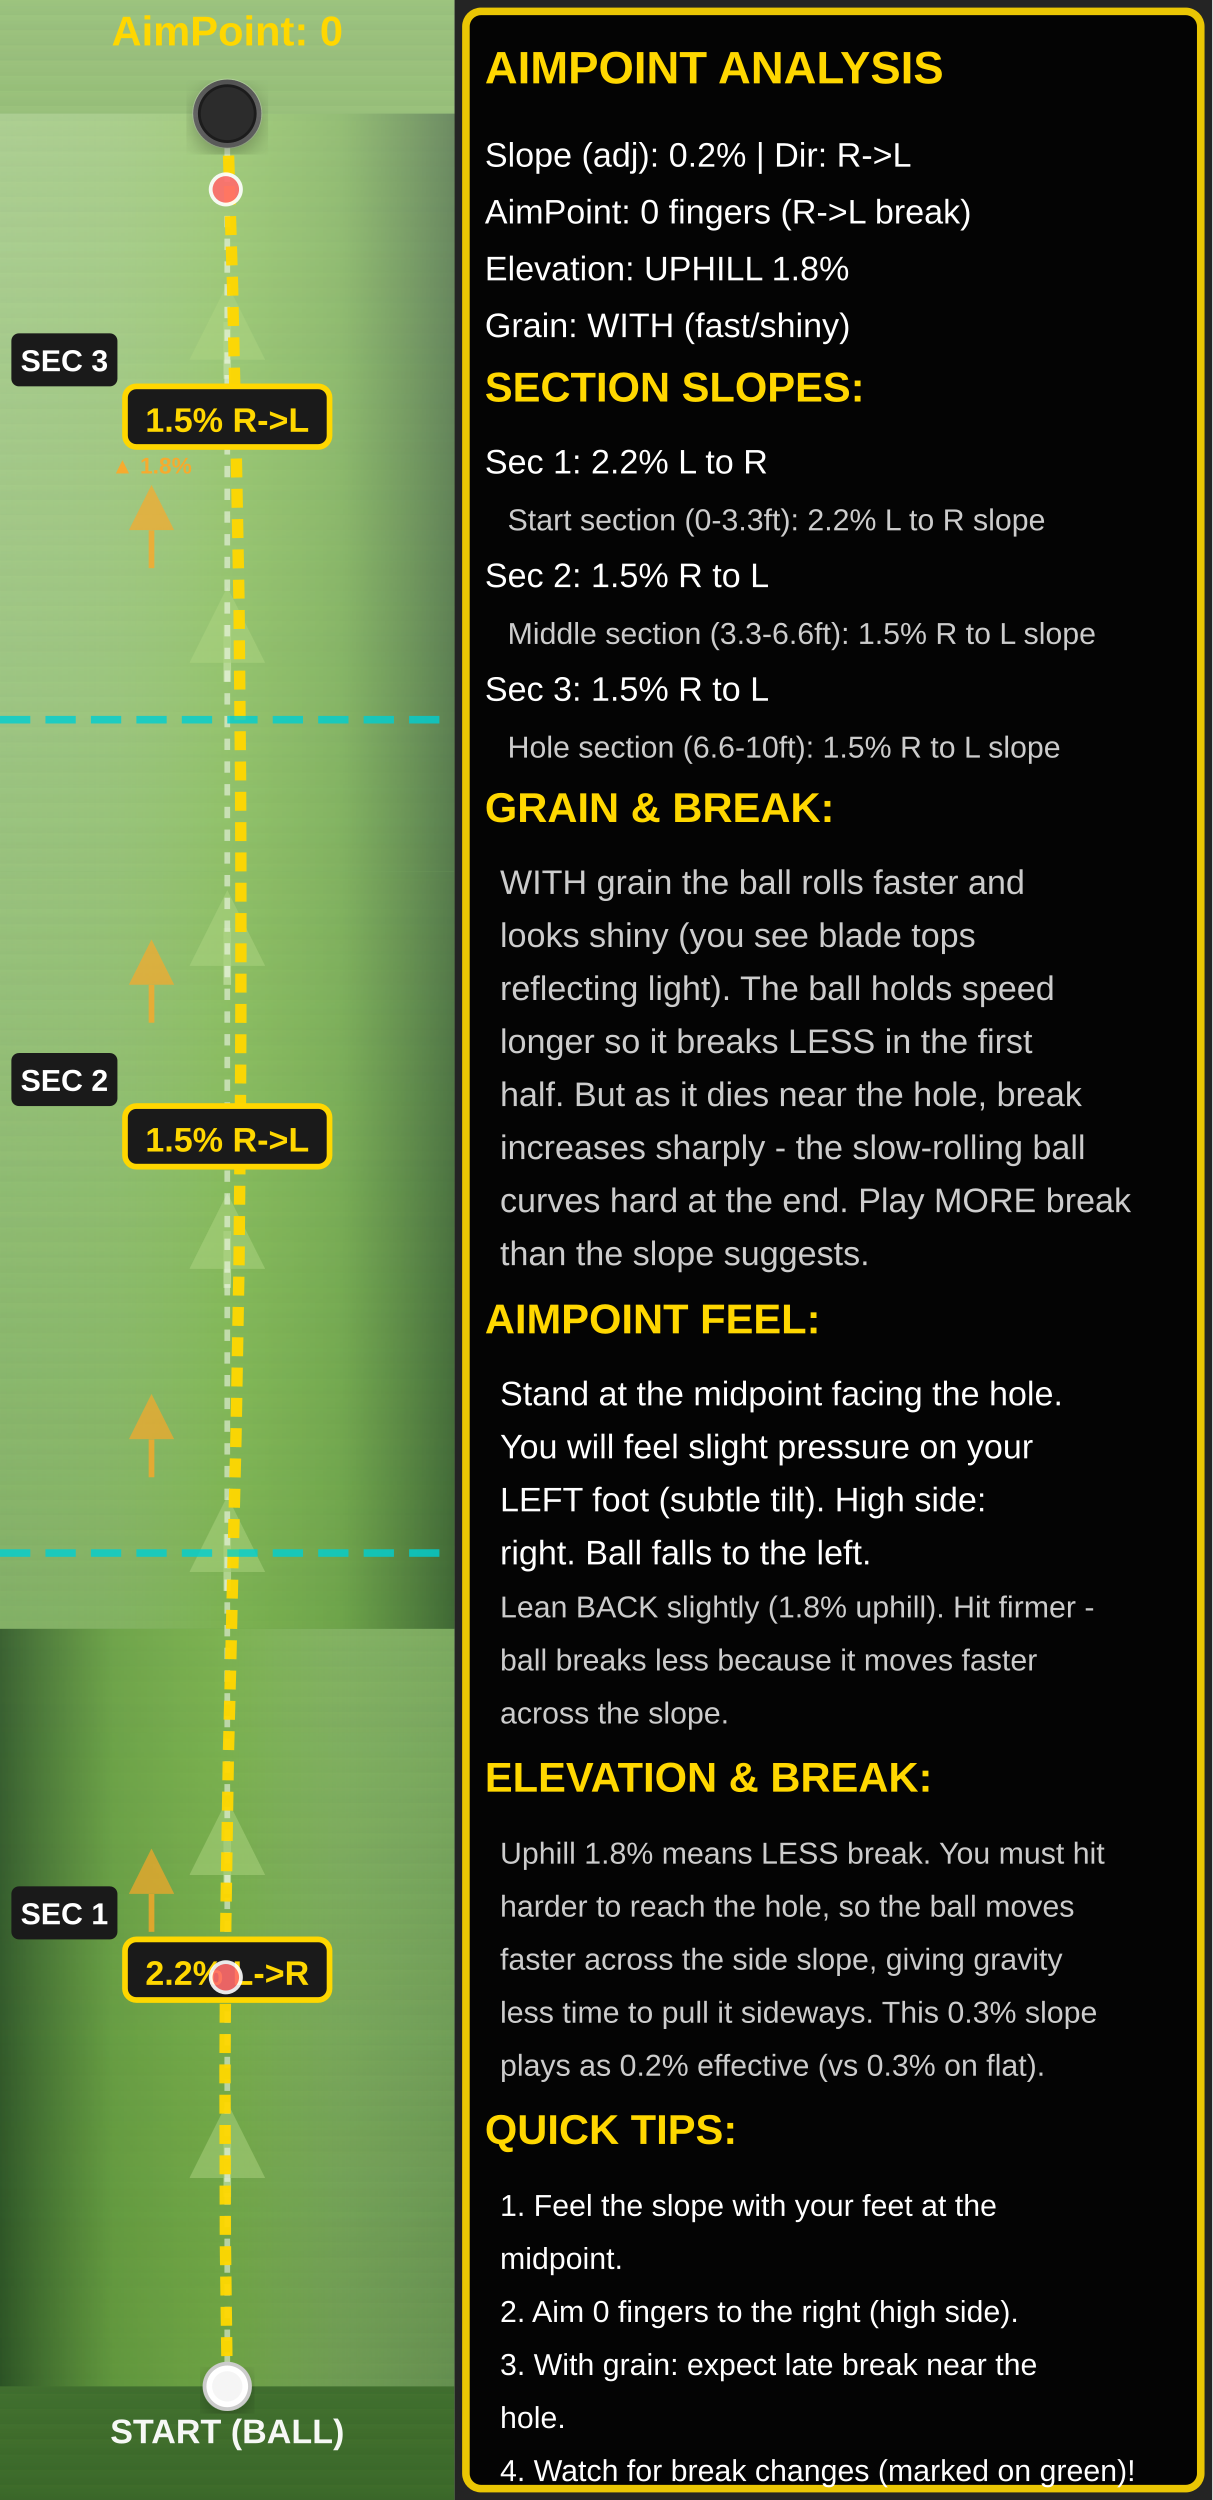
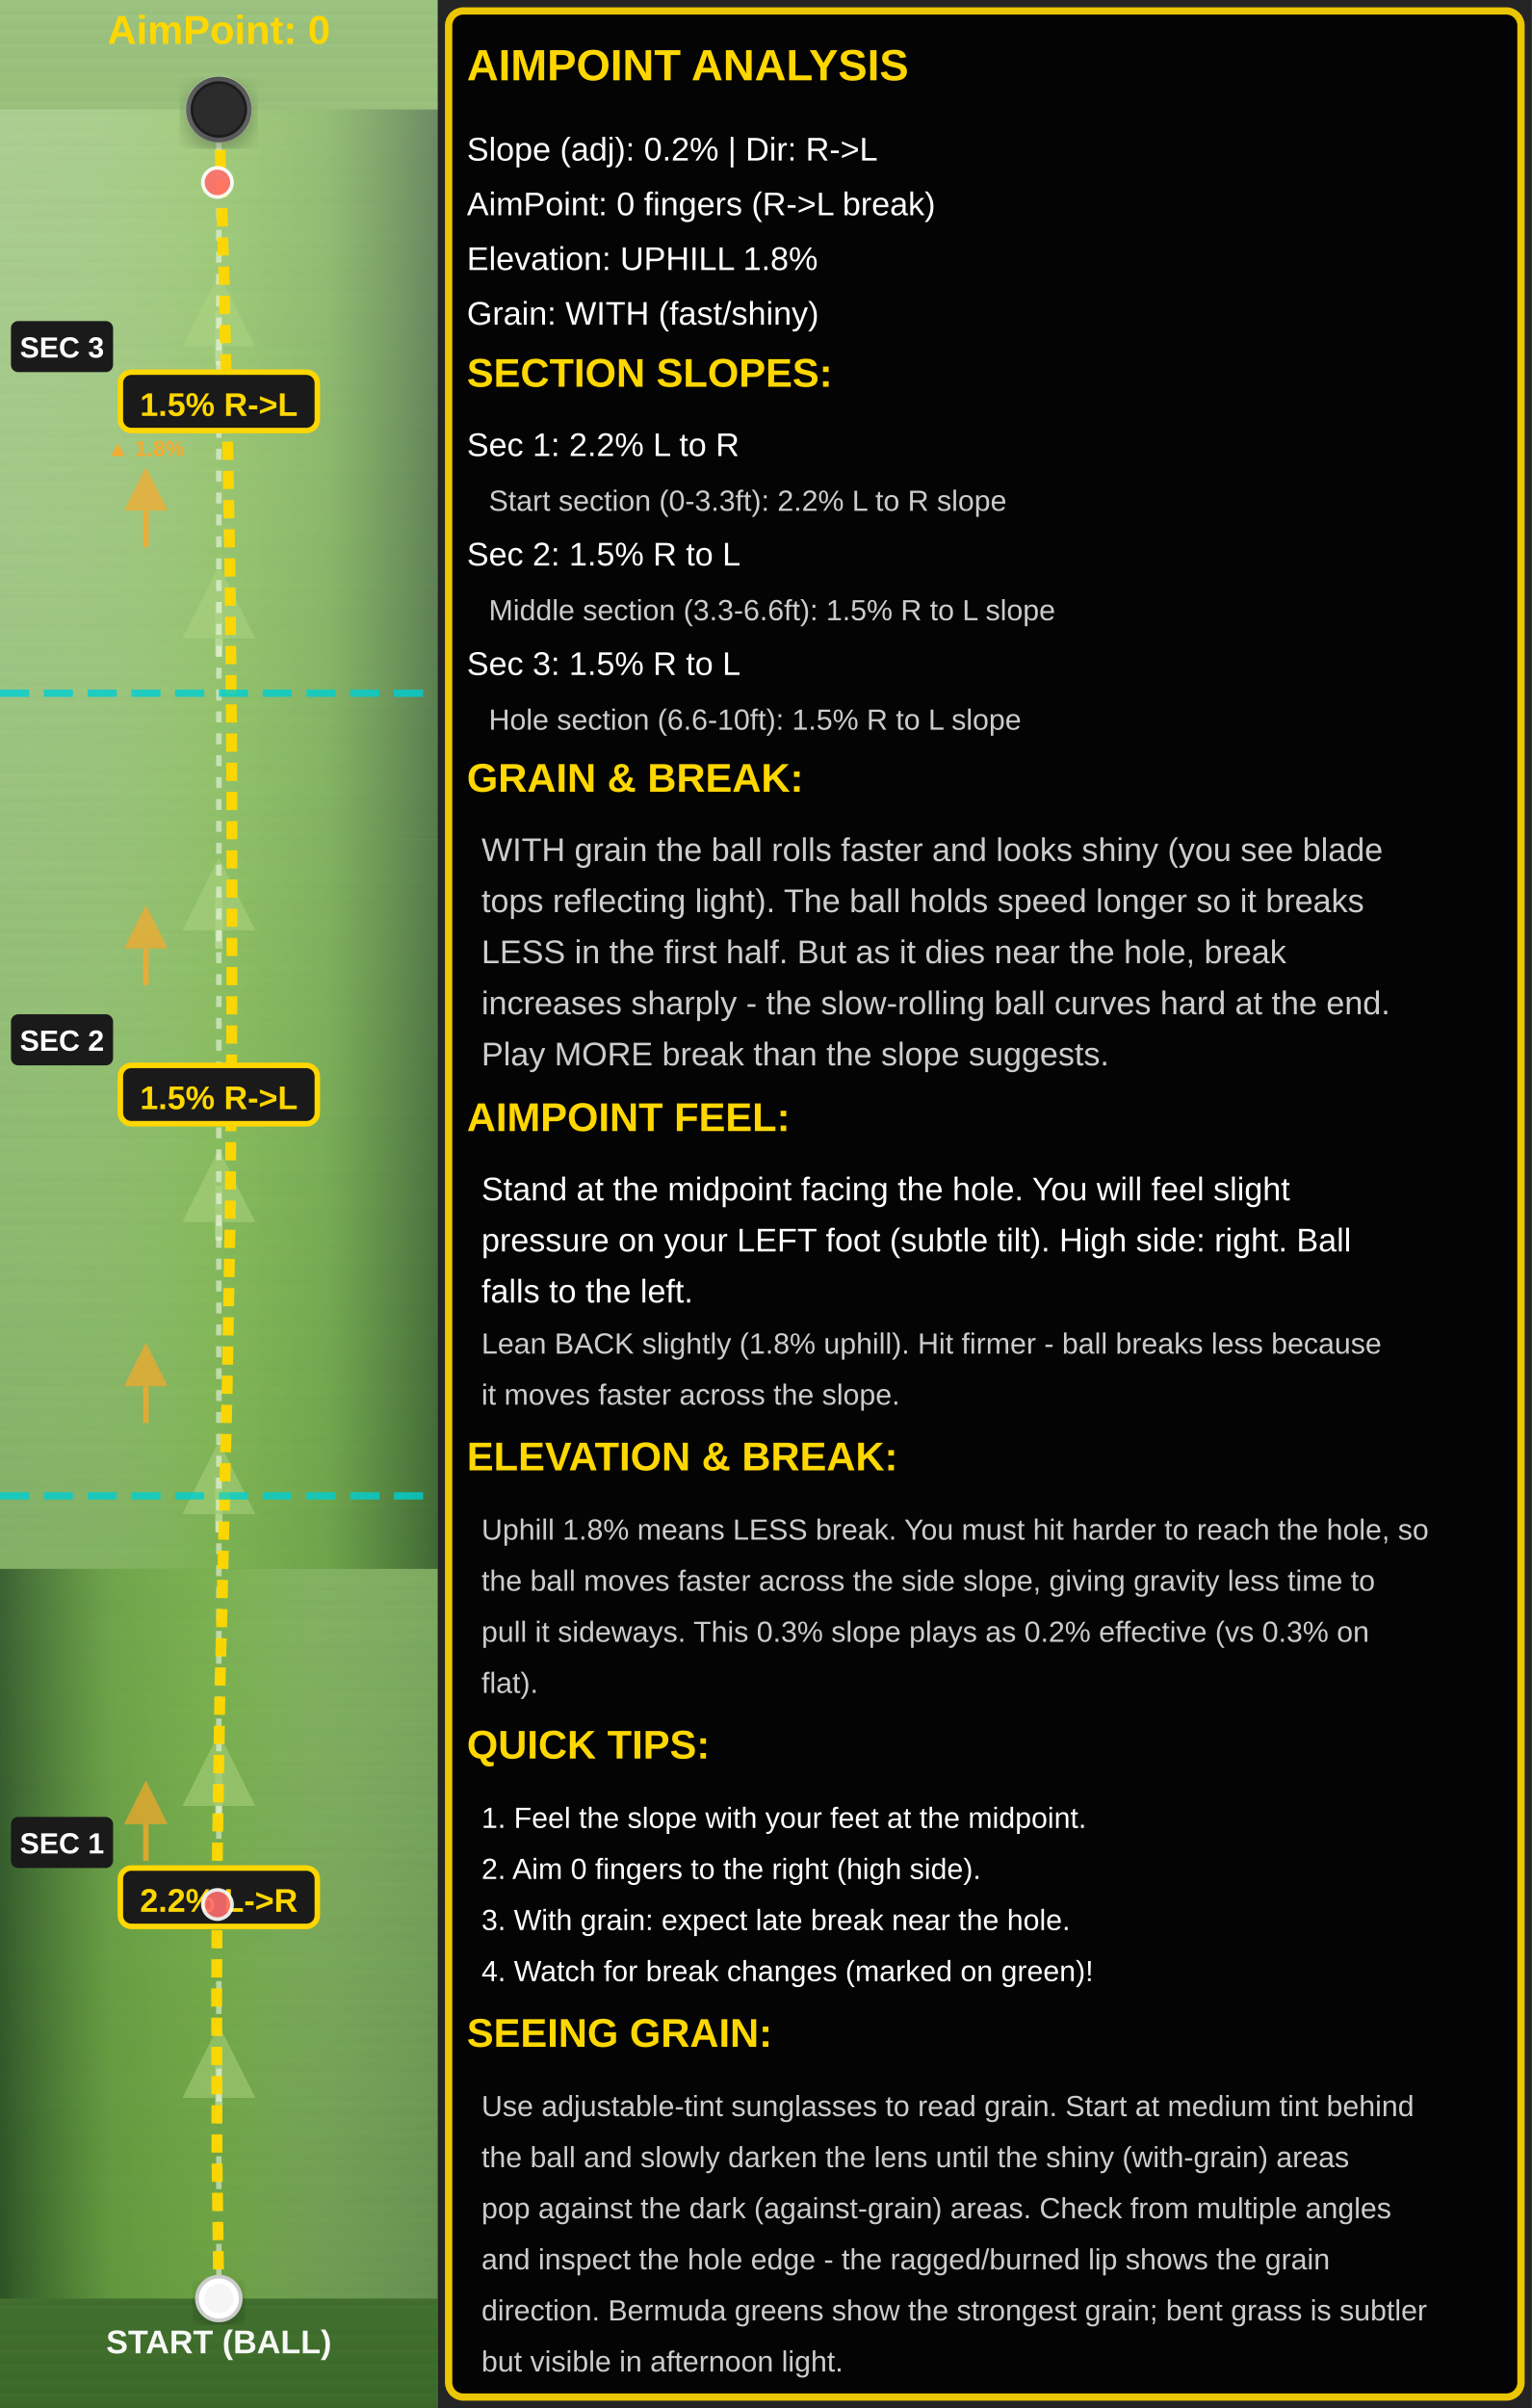
- <svg xmlns="http://www.w3.org/2000/svg" width="320" height="660">
+ <svg xmlns="http://www.w3.org/2000/svg" width="420" height="660">
  <defs>
    <linearGradient id="baseGreen" x1="0%" y1="0%" x2="0%" y2="100%">
      <stop offset="0%" style="stop-color:#689F38;stop-opacity:1" />
      <stop offset="50%" style="stop-color:#558B2F;stop-opacity:1" />
      <stop offset="100%" style="stop-color:#4A7C27;stop-opacity:1" />
    </linearGradient>
    <linearGradient id="grainGradient" x1="0%" y1="0%" x2="0%" y2="100%">
      <stop offset="0%" style="stop-color:#E8F5E9;stop-opacity:0.6" />
      <stop offset="30%" style="stop-color:#C8E6C9;stop-opacity:0.5" />
      <stop offset="60%" style="stop-color:#A5D6A7;stop-opacity:0.35" />
      <stop offset="100%" style="stop-color:#81C784;stop-opacity:0.2" />
    </linearGradient>
    <linearGradient id="elevationGradient" x1="0%" y1="0%" x2="0%" y2="100%">
      <stop offset="0%" style="stop-color:#AED581;stop-opacity:0.24" />
      <stop offset="50%" style="stop-color:#689F38;stop-opacity:0.52" />
      <stop offset="100%" style="stop-color:#1B3D14;stop-opacity:0.80" />
    </linearGradient>
    <linearGradient id="breakGradientSec1" x1="0%" y1="0%" x2="100%" y2="0%">
      <stop offset="0%" style="stop-color:#1B3D14;stop-opacity:0.888" />
      <stop offset="25%" style="stop-color:#689F38;stop-opacity:0.737" />
      <stop offset="50%" style="stop-color:#8BC34A;stop-opacity:0.586" />
      <stop offset="75%" style="stop-color:#AED581;stop-opacity:0.435" />
      <stop offset="100%" style="stop-color:#C5E1A5;stop-opacity:0.284" />
    </linearGradient>
    <linearGradient id="breakGradientSec2" x1="0%" y1="0%" x2="100%" y2="0%">
      <stop offset="0%" style="stop-color:#C5E1A5;stop-opacity:0.358" />
      <stop offset="25%" style="stop-color:#AED581;stop-opacity:0.444" />
      <stop offset="50%" style="stop-color:#8BC34A;stop-opacity:0.574" />
      <stop offset="75%" style="stop-color:#689F38;stop-opacity:0.682" />
      <stop offset="100%" style="stop-color:#1B3D14;stop-opacity:0.79" />
    </linearGradient>
    <linearGradient id="breakGradientSec3" x1="0%" y1="0%" x2="100%" y2="0%">
      <stop offset="0%" style="stop-color:#C5E1A5;stop-opacity:0.358" />
      <stop offset="25%" style="stop-color:#AED581;stop-opacity:0.444" />
      <stop offset="50%" style="stop-color:#8BC34A;stop-opacity:0.574" />
      <stop offset="75%" style="stop-color:#689F38;stop-opacity:0.682" />
      <stop offset="100%" style="stop-color:#1B3D14;stop-opacity:0.79" />
    </linearGradient>
    <linearGradient id="holeGrainGradient" x1="50%" y1="0%" x2="50%" y2="100%">
      <stop offset="0%" style="stop-color:#FFFFFF;stop-opacity:0.3" />
      <stop offset="50%" style="stop-color:#CCCCCC;stop-opacity:0.5" />
      <stop offset="100%" style="stop-color:#999999;stop-opacity:0.6" />
    </linearGradient>
    <filter id="shadow">
      <feDropShadow dx="0" dy="2" stdDeviation="3" flood-opacity="0.3" />
    </filter>
    <marker id="arrowhead-grain" markerWidth="10" markerHeight="10" refX="5" refY="5" orient="auto">
      <polygon points="0,0 10,5 0,10" fill="#AED581" opacity="0.7" />
    </marker>
    <marker id="arrowhead-elev-up" markerWidth="8" markerHeight="8" refX="4" refY="8" orient="0">
      <polygon points="4,0 8,8 0,8" fill="#FFA726" opacity="0.85" />
    </marker>
    <marker id="arrowhead-elev-down" markerWidth="8" markerHeight="8" refX="4" refY="0" orient="0">
      <polygon points="0,0 8,0 4,8" fill="#4FC3F7" opacity="0.85" />
    </marker>
    <pattern id="grassTexture" x="0" y="0" width="4" height="4" patternUnits="userSpaceOnUse">
      <rect width="4" height="4" fill="url(#baseGreen)" opacity="0.95" />
      <line x1="0" y1="2" x2="4" y2="2" stroke="#5A9B3F" stroke-width="0.5" opacity="0.3" />
    </pattern>
  </defs>
  <rect width="120" height="660" fill="url(#baseGreen)" />
  <rect width="120" height="660" fill="url(#grassTexture)" opacity="0.3" />
  <rect width="120" height="660" fill="url(#elevationGradient)" opacity="0.7" />
  <rect x="0" y="430.0" width="120" height="200.0" fill="url(#breakGradientSec1)" opacity="1.0" />
  <rect x="0" y="230.0" width="120" height="200.0" fill="url(#breakGradientSec2)" opacity="1.0" />
  <rect x="0" y="30" width="120" height="200.0" fill="url(#breakGradientSec3)" opacity="1.0" />
  <rect width="120" height="660" fill="url(#grainGradient)" opacity="0.6" />
  <line x1="60.0" y1="100" x2="60.0" y2="85" stroke="#C5E1A5" stroke-width="2" opacity="0.7" marker-end="url(#arrowhead-grain)" />
  <line x1="60.0" y1="180" x2="60.0" y2="165" stroke="#C5E1A5" stroke-width="2" opacity="0.7" marker-end="url(#arrowhead-grain)" />
  <line x1="60.0" y1="260" x2="60.0" y2="245" stroke="#C5E1A5" stroke-width="2" opacity="0.7" marker-end="url(#arrowhead-grain)" />
  <line x1="60.0" y1="340" x2="60.0" y2="325" stroke="#C5E1A5" stroke-width="2" opacity="0.7" marker-end="url(#arrowhead-grain)" />
  <line x1="60.0" y1="420" x2="60.0" y2="405" stroke="#C5E1A5" stroke-width="2" opacity="0.7" marker-end="url(#arrowhead-grain)" />
  <line x1="60.0" y1="500" x2="60.0" y2="485" stroke="#C5E1A5" stroke-width="2" opacity="0.7" marker-end="url(#arrowhead-grain)" />
  <line x1="60.0" y1="580" x2="60.0" y2="565" stroke="#C5E1A5" stroke-width="2" opacity="0.7" marker-end="url(#arrowhead-grain)" />
  <line x1="40.0" y1="150" x2="40.0" y2="140" stroke="#FFA726" stroke-width="1.5" opacity="0.77" marker-end="url(#arrowhead-elev-up)" />
  <line x1="40.0" y1="270" x2="40.0" y2="260" stroke="#FFA726" stroke-width="1.5" opacity="0.77" marker-end="url(#arrowhead-elev-up)" />
  <line x1="40.0" y1="390" x2="40.0" y2="380" stroke="#FFA726" stroke-width="1.5" opacity="0.77" marker-end="url(#arrowhead-elev-up)" />
  <line x1="40.0" y1="510" x2="40.0" y2="500" stroke="#FFA726" stroke-width="1.5" opacity="0.77" marker-end="url(#arrowhead-elev-up)" />
  <text x="40.0" y="125" font-family="Arial, sans-serif" font-size="6" fill="#FFA726" text-anchor="middle" font-weight="bold" opacity="0.9">▲ 1.8%</text>
  <line x1="60.0" y1="630" x2="60.0" y2="30.0" stroke="#FFFFFF" stroke-width="1.5" stroke-dasharray="3,3" opacity="0.5" />
  <path d="M 60.0 630.0 C 59.8 617.5, 59.7 604.6, 59.5 592.0 C 59.5 577.0, 59.4 561.5, 59.4 546.5 C 59.5 533.9, 59.5 521.0, 59.6 508.5 C 59.8 493.4, 60.1 477.9, 60.3 462.9 C 60.7 447.9, 61.1 432.4, 61.4 417.3 C 61.7 404.8, 62.0 391.9, 62.3 379.4 C 62.6 364.3, 62.8 348.8, 63.1 333.8 C 63.2 318.8, 63.4 303.3, 63.5 288.2 C 63.6 275.7, 63.6 262.8, 63.6 250.3 C 63.6 235.2, 63.6 219.7, 63.5 204.7 C 63.4 189.6, 63.2 174.2, 63.1 159.1 C 62.9 146.6, 62.6 133.7, 62.4 121.1 C 62.1 106.1, 61.7 90.6, 61.4 75.6 C 60.9 60.5, 60.5 45.0, 60.0 30.0" stroke="#FFD700" stroke-width="3" fill="none" stroke-dasharray="5,3" opacity="0.95" />
  <line x1="0" y1="410.0" x2="120" y2="410.0" stroke="#00CED1" stroke-width="2" opacity="0.8" stroke-dasharray="8,4" />
  <line x1="0" y1="190.0" x2="120" y2="190.0" stroke="#00CED1" stroke-width="2" opacity="0.8" stroke-dasharray="8,4" />
  <rect x="3" y="498.0" width="28" height="14" fill="#1A1A1A" rx="2" />
  <text x="17" y="508.0" font-family="Arial, sans-serif" font-size="8" fill="#FFFFFF" text-anchor="middle" font-weight="bold">SEC 1</text>
  <rect x="33.0" y="512.0" width="54" height="16" fill="#1A1A1A" rx="3" stroke="#FFD700" stroke-width="1.5" />
  <text x="60.0" y="524.0" font-family="Arial, sans-serif" font-size="9" fill="#FFD700" text-anchor="middle" font-weight="bold">2.2% L-&gt;R</text>
  <rect x="3" y="278.0" width="28" height="14" fill="#1A1A1A" rx="2" />
  <text x="17" y="288.0" font-family="Arial, sans-serif" font-size="8" fill="#FFFFFF" text-anchor="middle" font-weight="bold">SEC 2</text>
  <rect x="33.0" y="292.0" width="54" height="16" fill="#1A1A1A" rx="3" stroke="#FFD700" stroke-width="1.5" />
  <text x="60.0" y="304.0" font-family="Arial, sans-serif" font-size="9" fill="#FFD700" text-anchor="middle" font-weight="bold">1.5% R-&gt;L</text>
  <rect x="3" y="88.0" width="28" height="14" fill="#1A1A1A" rx="2" />
  <text x="17" y="98.0" font-family="Arial, sans-serif" font-size="8" fill="#FFFFFF" text-anchor="middle" font-weight="bold">SEC 3</text>
  <rect x="33.0" y="102.0" width="54" height="16" fill="#1A1A1A" rx="3" stroke="#FFD700" stroke-width="1.5" />
  <text x="60.0" y="114.0" font-family="Arial, sans-serif" font-size="9" fill="#FFD700" text-anchor="middle" font-weight="bold">1.5% R-&gt;L</text>
  <circle cx="59.614" cy="522" r="4" fill="#FF6B6B" opacity="0.9" stroke="#FFFFFF" stroke-width="1" />
  <circle cx="59.614" cy="50" r="4" fill="#FF6B6B" opacity="0.9" stroke="#FFFFFF" stroke-width="1" />
  <text x="60.0" y="12" font-family="Arial, sans-serif" font-size="11" fill="#FFD700" text-anchor="middle" font-weight="bold">AimPoint: 0</text>
  <circle cx="60.0" cy="30.0" r="9" fill="#1A1A1A" filter="url(#shadow)" />
  <circle cx="60.0" cy="30.0" r="7" fill="#2C2C2C" />
  <circle cx="60.0" cy="30.0" r="8.5" fill="none" stroke="url(#holeGrainGradient)" stroke-width="1.5" opacity="0.8" />
  <circle cx="60.0" cy="630" r="6" fill="#FFFFFF" stroke="#CCCCCC" stroke-width="1" filter="url(#shadow)" />
  <circle cx="60.0" cy="630" r="4" fill="#F5F5F5" />
  <text x="60.0" y="645" font-family="Arial, sans-serif" font-size="9" fill="#FFFFFF" text-anchor="middle" font-weight="bold" opacity="0.95">START (BALL)</text>
-   <rect x="120" y="0" width="200" height="660" fill="#1A1A1A" opacity="0.95" />
-   <rect x="123" y="3" width="194" height="654" fill="#000000" opacity="0.9" rx="4" stroke="#FFD700" stroke-width="2" />
+   <rect x="120" y="0" width="300" height="660" fill="#1A1A1A" opacity="0.95" />
+   <rect x="123" y="3" width="294" height="654" fill="#000000" opacity="0.9" rx="4" stroke="#FFD700" stroke-width="2" />
  <text x="128" y="22" font-family="Arial, sans-serif" font-size="12" fill="#FFD700" font-weight="bold">AIMPOINT ANALYSIS</text>
  <text x="128" y="44" font-family="Arial, sans-serif" font-size="9" fill="#FFFFFF">Slope (adj): 0.2%  |  Dir: R-&gt;L</text>
  <text x="128" y="59" font-family="Arial, sans-serif" font-size="9" fill="#FFFFFF">AimPoint: 0 fingers (R-&gt;L break)</text>
  <text x="128" y="74" font-family="Arial, sans-serif" font-size="9" fill="#FFFFFF">Elevation: UPHILL 1.8%</text>
  <text x="128" y="89" font-family="Arial, sans-serif" font-size="9" fill="#FFFFFF">Grain: WITH (fast/shiny)</text>
  <text x="128" y="106" font-family="Arial, sans-serif" font-size="11" fill="#FFD700" font-weight="bold">SECTION SLOPES:</text>
  <text x="128" y="125" font-family="Arial, sans-serif" font-size="9" fill="#FFFFFF">Sec 1: 2.2% L to R</text>
  <text x="134" y="140" font-family="Arial, sans-serif" font-size="8" fill="#CCCCCC">Start section (0-3.3ft): 2.2% L to R slope</text>
  <text x="128" y="155" font-family="Arial, sans-serif" font-size="9" fill="#FFFFFF">Sec 2: 1.5% R to L</text>
  <text x="134" y="170" font-family="Arial, sans-serif" font-size="8" fill="#CCCCCC">Middle section (3.3-6.6ft): 1.5% R to L slope</text>
  <text x="128" y="185" font-family="Arial, sans-serif" font-size="9" fill="#FFFFFF">Sec 3: 1.5% R to L</text>
  <text x="134" y="200" font-family="Arial, sans-serif" font-size="8" fill="#CCCCCC">Hole section (6.6-10ft): 1.5% R to L slope</text>
  <text x="128" y="217" font-family="Arial, sans-serif" font-size="11" fill="#FFD700" font-weight="bold">GRAIN &amp; BREAK:</text>
-   <text x="132" y="236" font-family="Arial, sans-serif" font-size="9" fill="#CCCCCC">WITH grain the ball rolls faster and</text>
-   <text x="132" y="250" font-family="Arial, sans-serif" font-size="9" fill="#CCCCCC">looks shiny (you see blade tops</text>
-   <text x="132" y="264" font-family="Arial, sans-serif" font-size="9" fill="#CCCCCC">reflecting light). The ball holds speed</text>
-   <text x="132" y="278" font-family="Arial, sans-serif" font-size="9" fill="#CCCCCC">longer so it breaks LESS in the first</text>
-   <text x="132" y="292" font-family="Arial, sans-serif" font-size="9" fill="#CCCCCC">half. But as it dies near the hole, break</text>
-   <text x="132" y="306" font-family="Arial, sans-serif" font-size="9" fill="#CCCCCC">increases sharply - the slow-rolling ball</text>
-   <text x="132" y="320" font-family="Arial, sans-serif" font-size="9" fill="#CCCCCC">curves hard at the end. Play MORE break</text>
-   <text x="132" y="334" font-family="Arial, sans-serif" font-size="9" fill="#CCCCCC">than the slope suggests.</text>
-   <text x="128" y="352" font-family="Arial, sans-serif" font-size="11" fill="#FFD700" font-weight="bold">AIMPOINT FEEL:</text>
-   <text x="132" y="371" font-family="Arial, sans-serif" font-size="9" fill="#FFFFFF">Stand at the midpoint facing the hole.</text>
-   <text x="132" y="385" font-family="Arial, sans-serif" font-size="9" fill="#FFFFFF">You will feel slight pressure on your</text>
-   <text x="132" y="399" font-family="Arial, sans-serif" font-size="9" fill="#FFFFFF">LEFT foot (subtle tilt). High side:</text>
-   <text x="132" y="413" font-family="Arial, sans-serif" font-size="9" fill="#FFFFFF">right. Ball falls to the left.</text>
-   <text x="132" y="427" font-family="Arial, sans-serif" font-size="8" fill="#CCCCCC">Lean BACK slightly (1.8% uphill). Hit firmer -</text>
-   <text x="132" y="441" font-family="Arial, sans-serif" font-size="8" fill="#CCCCCC">ball breaks less because it moves faster</text>
-   <text x="132" y="455" font-family="Arial, sans-serif" font-size="8" fill="#CCCCCC">across the slope.</text>
-   <text x="128" y="473" font-family="Arial, sans-serif" font-size="11" fill="#FFD700" font-weight="bold">ELEVATION &amp; BREAK:</text>
-   <text x="132" y="492" font-family="Arial, sans-serif" font-size="8" fill="#CCCCCC">Uphill 1.8% means LESS break. You must hit</text>
-   <text x="132" y="506" font-family="Arial, sans-serif" font-size="8" fill="#CCCCCC">harder to reach the hole, so the ball moves</text>
-   <text x="132" y="520" font-family="Arial, sans-serif" font-size="8" fill="#CCCCCC">faster across the side slope, giving gravity</text>
-   <text x="132" y="534" font-family="Arial, sans-serif" font-size="8" fill="#CCCCCC">less time to pull it sideways. This 0.3% slope</text>
-   <text x="132" y="548" font-family="Arial, sans-serif" font-size="8" fill="#CCCCCC">plays as 0.2% effective (vs 0.3% on flat).</text>
-   <text x="128" y="566" font-family="Arial, sans-serif" font-size="11" fill="#FFD700" font-weight="bold">QUICK TIPS:</text>
-   <text x="132" y="585" font-family="Arial, sans-serif" font-size="8" fill="#FFFFFF">1. Feel the slope with your feet at the</text>
-   <text x="132" y="599" font-family="Arial, sans-serif" font-size="8" fill="#FFFFFF">midpoint.</text>
-   <text x="132" y="613" font-family="Arial, sans-serif" font-size="8" fill="#FFFFFF">2. Aim 0 fingers to the right (high side).</text>
-   <text x="132" y="627" font-family="Arial, sans-serif" font-size="8" fill="#FFFFFF">3. With grain: expect late break near the</text>
-   <text x="132" y="641" font-family="Arial, sans-serif" font-size="8" fill="#FFFFFF">hole.</text>
-   <text x="132" y="655" font-family="Arial, sans-serif" font-size="8" fill="#FFFFFF">4. Watch for break changes (marked on green)!</text>
+   <text x="132" y="236" font-family="Arial, sans-serif" font-size="9" fill="#CCCCCC">WITH grain the ball rolls faster and looks shiny (you see blade</text>
+   <text x="132" y="250" font-family="Arial, sans-serif" font-size="9" fill="#CCCCCC">tops reflecting light). The ball holds speed longer so it breaks</text>
+   <text x="132" y="264" font-family="Arial, sans-serif" font-size="9" fill="#CCCCCC">LESS in the first half. But as it dies near the hole, break</text>
+   <text x="132" y="278" font-family="Arial, sans-serif" font-size="9" fill="#CCCCCC">increases sharply - the slow-rolling ball curves hard at the end.</text>
+   <text x="132" y="292" font-family="Arial, sans-serif" font-size="9" fill="#CCCCCC">Play MORE break than the slope suggests.</text>
+   <text x="128" y="310" font-family="Arial, sans-serif" font-size="11" fill="#FFD700" font-weight="bold">AIMPOINT FEEL:</text>
+   <text x="132" y="329" font-family="Arial, sans-serif" font-size="9" fill="#FFFFFF">Stand at the midpoint facing the hole. You will feel slight</text>
+   <text x="132" y="343" font-family="Arial, sans-serif" font-size="9" fill="#FFFFFF">pressure on your LEFT foot (subtle tilt). High side: right. Ball</text>
+   <text x="132" y="357" font-family="Arial, sans-serif" font-size="9" fill="#FFFFFF">falls to the left.</text>
+   <text x="132" y="371" font-family="Arial, sans-serif" font-size="8" fill="#CCCCCC">Lean BACK slightly (1.8% uphill). Hit firmer - ball breaks less because</text>
+   <text x="132" y="385" font-family="Arial, sans-serif" font-size="8" fill="#CCCCCC">it moves faster across the slope.</text>
+   <text x="128" y="403" font-family="Arial, sans-serif" font-size="11" fill="#FFD700" font-weight="bold">ELEVATION &amp; BREAK:</text>
+   <text x="132" y="422" font-family="Arial, sans-serif" font-size="8" fill="#CCCCCC">Uphill 1.8% means LESS break. You must hit harder to reach the hole, so</text>
+   <text x="132" y="436" font-family="Arial, sans-serif" font-size="8" fill="#CCCCCC">the ball moves faster across the side slope, giving gravity less time to</text>
+   <text x="132" y="450" font-family="Arial, sans-serif" font-size="8" fill="#CCCCCC">pull it sideways. This 0.3% slope plays as 0.2% effective (vs 0.3% on</text>
+   <text x="132" y="464" font-family="Arial, sans-serif" font-size="8" fill="#CCCCCC">flat).</text>
+   <text x="128" y="482" font-family="Arial, sans-serif" font-size="11" fill="#FFD700" font-weight="bold">QUICK TIPS:</text>
+   <text x="132" y="501" font-family="Arial, sans-serif" font-size="8" fill="#FFFFFF">1. Feel the slope with your feet at the midpoint.</text>
+   <text x="132" y="515" font-family="Arial, sans-serif" font-size="8" fill="#FFFFFF">2. Aim 0 fingers to the right (high side).</text>
+   <text x="132" y="529" font-family="Arial, sans-serif" font-size="8" fill="#FFFFFF">3. With grain: expect late break near the hole.</text>
+   <text x="132" y="543" font-family="Arial, sans-serif" font-size="8" fill="#FFFFFF">4. Watch for break changes (marked on green)!</text>
+   <text x="128" y="561" font-family="Arial, sans-serif" font-size="11" fill="#FFD700" font-weight="bold">SEEING GRAIN:</text>
+   <text x="132" y="580" font-family="Arial, sans-serif" font-size="8" fill="#CCCCCC">Use adjustable-tint sunglasses to read grain. Start at medium tint behind</text>
+   <text x="132" y="594" font-family="Arial, sans-serif" font-size="8" fill="#CCCCCC">the ball and slowly darken the lens until the shiny (with-grain) areas</text>
+   <text x="132" y="608" font-family="Arial, sans-serif" font-size="8" fill="#CCCCCC">pop against the dark (against-grain) areas. Check from multiple angles</text>
+   <text x="132" y="622" font-family="Arial, sans-serif" font-size="8" fill="#CCCCCC">and inspect the hole edge - the ragged/burned lip shows the grain</text>
+   <text x="132" y="636" font-family="Arial, sans-serif" font-size="8" fill="#CCCCCC">direction. Bermuda greens show the strongest grain; bent grass is subtler</text>
+   <text x="132" y="650" font-family="Arial, sans-serif" font-size="8" fill="#CCCCCC">but visible in afternoon light.</text>
</svg>
